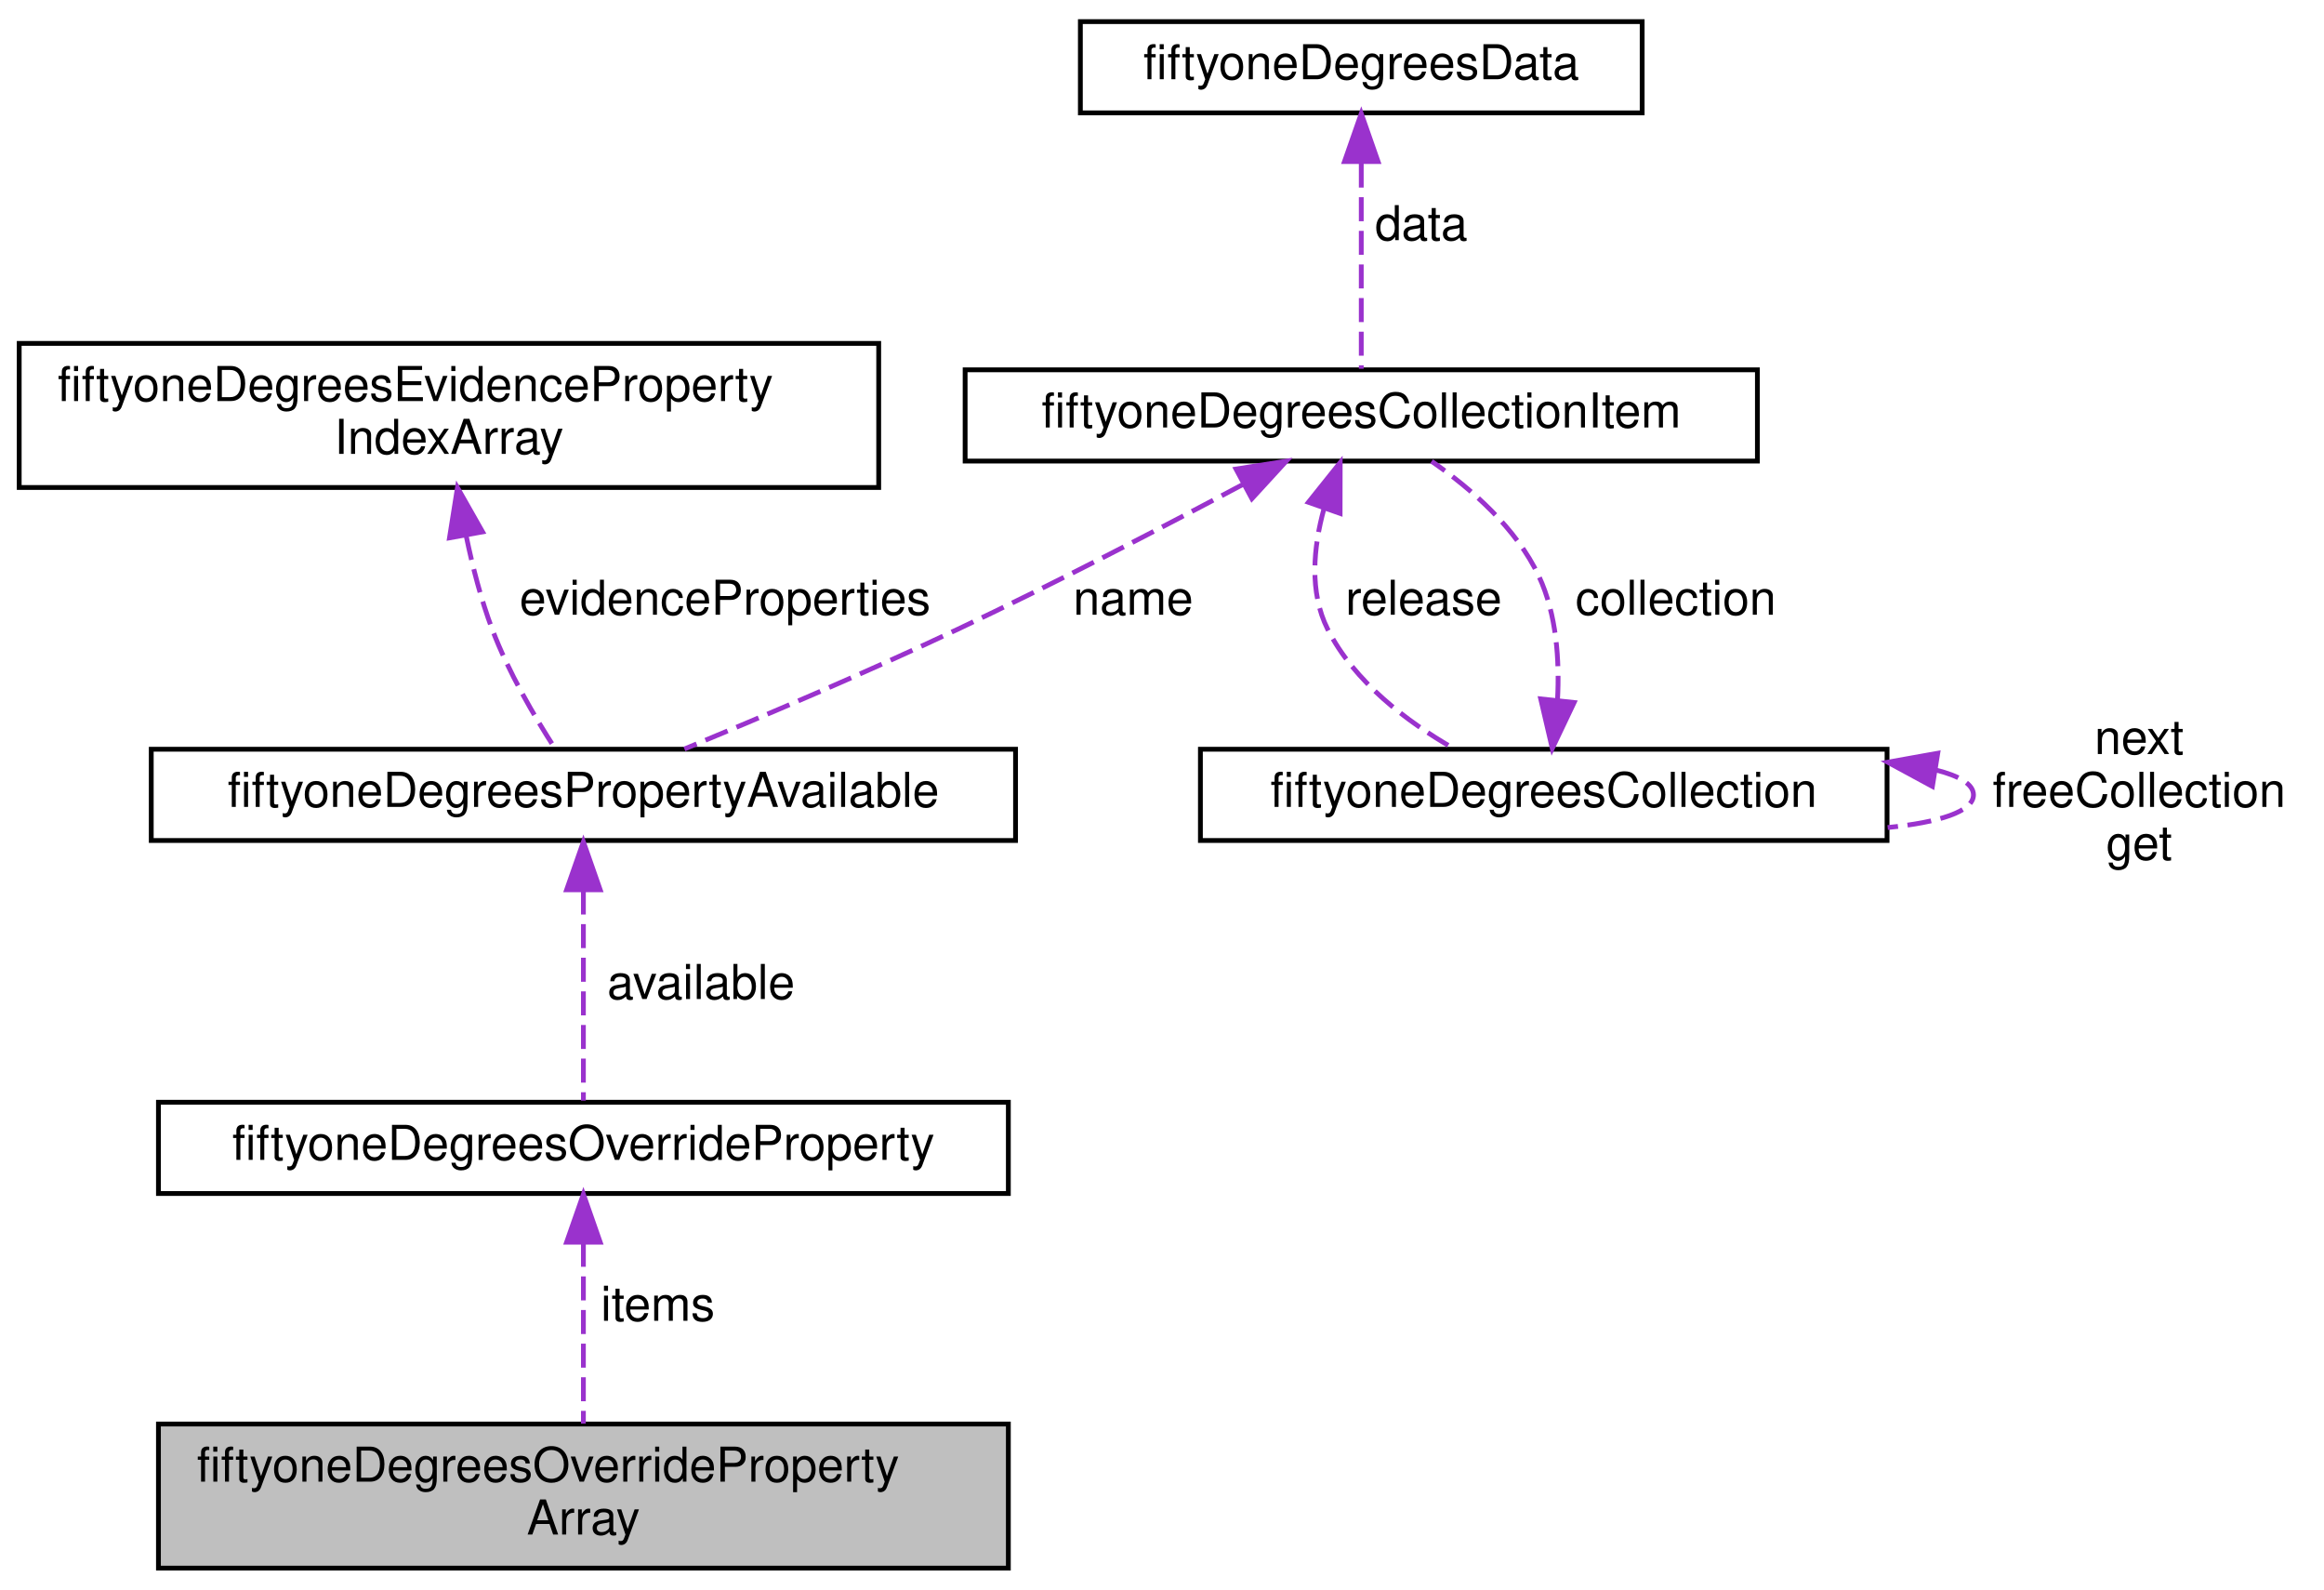
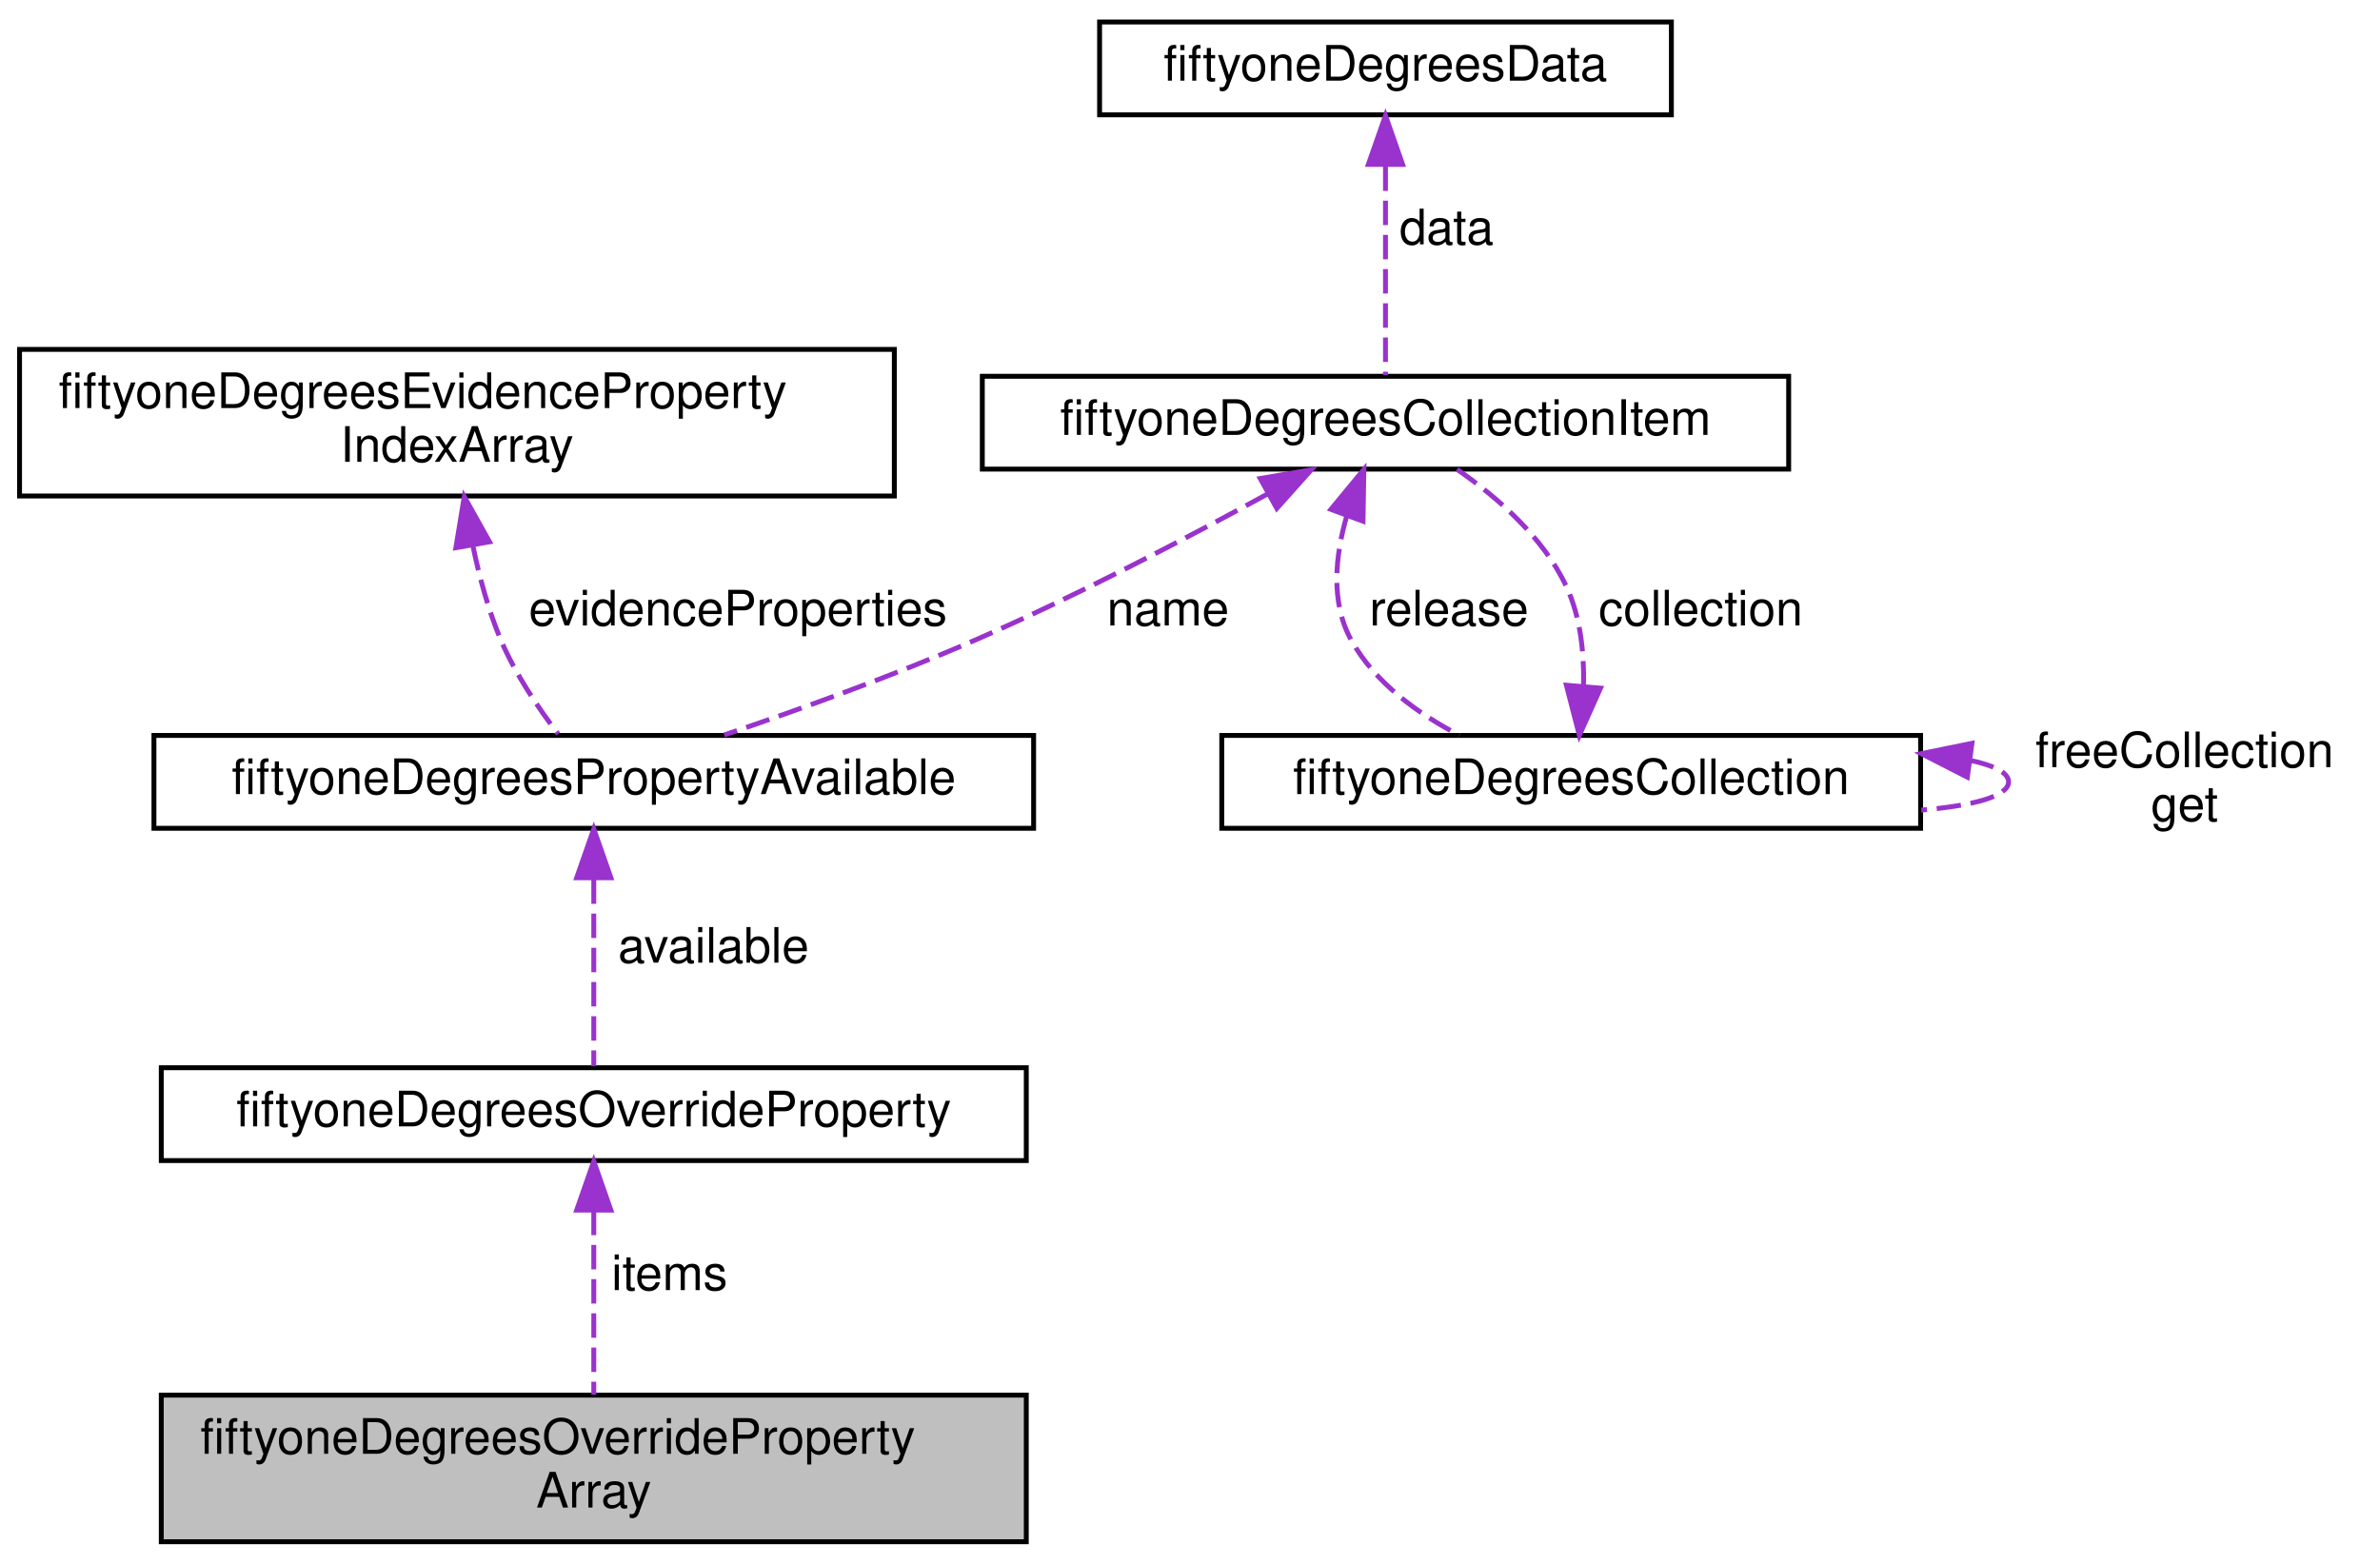
- <svg xmlns="http://www.w3.org/2000/svg" xmlns:xlink="http://www.w3.org/1999/xlink" width="484pt" height="331pt" viewBox="0.00 0.00 484.00 331.00">
-   <g id="graph0" class="graph" transform="scale(1 1) rotate(0) translate(4 327)">
+ <svg xmlns="http://www.w3.org/2000/svg" xmlns:xlink="http://www.w3.org/1999/xlink" width="487pt" height="320pt" viewBox="0.00 0.00 487.00 320.00">
+   <g id="graph0" class="graph" transform="scale(1 1) rotate(0) translate(4 316)">
    <g id="node1" class="node">
      <g id="a_node1">
        <a xlink:title="Array of items of type fiftyoneDegreesOverrideProperty used to easily access and track the size of th...">
          <polygon fill="#bfbfbf" stroke="black" points="29,-0.5 29,-30.5 206,-30.5 206,-0.5 29,-0.5" />
          <text text-anchor="start" x="37" y="-18.5" font-family="Helvetica,sans-Serif" font-size="10.00">fiftyoneDegreesOverrideProperty</text>
          <text text-anchor="middle" x="117.5" y="-7.5" font-family="Helvetica,sans-Serif" font-size="10.00">Array</text>
        </a>
      </g>
    </g>
    <g id="node2" class="node">
      <g id="a_node2">
        <a xlink:href="structfiftyone_degrees_override_property.html" target="_top" xlink:title="Index and pointer to a property which can be overridden.">
          <polygon fill="none" stroke="black" points="29,-78.5 29,-97.5 206,-97.5 206,-78.5 29,-78.5" />
          <text text-anchor="middle" x="117.5" y="-85.5" font-family="Helvetica,sans-Serif" font-size="10.00">fiftyoneDegreesOverrideProperty</text>
        </a>
      </g>
    </g>
    <g id="edge1" class="edge">
      <path fill="none" stroke="#9a32cd" stroke-dasharray="5,2" d="M117.5,-68.24C117.5,-56.41 117.5,-41.38 117.5,-30.58" />
      <polygon fill="#9a32cd" stroke="#9a32cd" points="114,-68.36 117.5,-78.36 121,-68.36 114,-68.36" />
      <text text-anchor="middle" x="133" y="-52" font-family="Helvetica,sans-Serif" font-size="10.00"> items</text>
    </g>
    <g id="node3" class="node">
      <g id="a_node3">
        <a xlink:href="structfiftyone_degrees_property_available.html" target="_top" xlink:title="Used to access the property item quickly without the need to search.">
-           <polygon fill="none" stroke="black" points="27.5,-152 27.5,-171 207.5,-171 207.5,-152 27.5,-152" />
-           <text text-anchor="middle" x="117.5" y="-159" font-family="Helvetica,sans-Serif" font-size="10.00">fiftyoneDegreesPropertyAvailable</text>
+           <polygon fill="none" stroke="black" points="27.5,-146.5 27.5,-165.5 207.5,-165.5 207.5,-146.5 27.5,-146.5" />
+           <text text-anchor="middle" x="117.5" y="-153.5" font-family="Helvetica,sans-Serif" font-size="10.00">fiftyoneDegreesPropertyAvailable</text>
        </a>
      </g>
    </g>
    <g id="edge2" class="edge">
-       <path fill="none" stroke="#9a32cd" stroke-dasharray="5,2" d="M117.5,-141.59C117.5,-127.43 117.5,-108.7 117.5,-97.84" />
-       <polygon fill="#9a32cd" stroke="#9a32cd" points="114,-141.73 117.5,-151.73 121,-141.73 114,-141.73" />
+       <path fill="none" stroke="#9a32cd" stroke-dasharray="5,2" d="M117.5,-136.04C117.5,-123.47 117.5,-107.56 117.5,-97.84" />
+       <polygon fill="#9a32cd" stroke="#9a32cd" points="114,-136.37 117.5,-146.37 121,-136.37 114,-136.37" />
      <text text-anchor="middle" x="142" y="-119" font-family="Helvetica,sans-Serif" font-size="10.00"> available</text>
    </g>
    <g id="node4" class="node">
      <g id="a_node4">
        <a xlink:href="structfiftyone_degrees_evidence_property_index_array.html" target="_top" xlink:title="Array of items of type fiftyoneDegreesEvidencePropertyIndex used to easily access and track the size ...">
-           <polygon fill="none" stroke="black" points="0,-225.5 0,-255.5 179,-255.5 179,-225.5 0,-225.5" />
-           <text text-anchor="start" x="8" y="-243.5" font-family="Helvetica,sans-Serif" font-size="10.00">fiftyoneDegreesEvidenceProperty</text>
-           <text text-anchor="middle" x="89.5" y="-232.5" font-family="Helvetica,sans-Serif" font-size="10.00">IndexArray</text>
+           <polygon fill="none" stroke="black" points="0,-214.5 0,-244.5 179,-244.5 179,-214.5 0,-214.5" />
+           <text text-anchor="start" x="8" y="-232.5" font-family="Helvetica,sans-Serif" font-size="10.00">fiftyoneDegreesEvidenceProperty</text>
+           <text text-anchor="middle" x="89.5" y="-221.5" font-family="Helvetica,sans-Serif" font-size="10.00">IndexArray</text>
        </a>
      </g>
    </g>
    <g id="edge3" class="edge">
-       <path fill="none" stroke="#9a32cd" stroke-dasharray="5,2" d="M93.11,-215.32C94.44,-208.92 96.2,-202.1 98.5,-196 101.84,-187.11 107.32,-177.78 111.54,-171.23" />
-       <polygon fill="#9a32cd" stroke="#9a32cd" points="89.61,-215.01 91.27,-225.48 96.5,-216.26 89.61,-215.01" />
-       <text text-anchor="middle" x="147" y="-199" font-family="Helvetica,sans-Serif" font-size="10.00"> evidenceProperties</text>
+       <path fill="none" stroke="#9a32cd" stroke-dasharray="5,2" d="M92.79,-204.18C94.12,-197.79 95.96,-191.01 98.5,-185 101.43,-178.07 106.18,-171.07 110.2,-165.81" />
+       <polygon fill="#9a32cd" stroke="#9a32cd" points="89.28,-203.91 91,-214.37 96.17,-205.12 89.28,-203.91" />
+       <text text-anchor="middle" x="147" y="-188" font-family="Helvetica,sans-Serif" font-size="10.00"> evidenceProperties</text>
    </g>
    <g id="node5" class="node">
      <g id="a_node5">
        <a xlink:href="structfiftyone_degrees_collection_item.html" target="_top" xlink:title="Used to store a handle to the underlying item that could be used to release the item when it's finish...">
-           <polygon fill="none" stroke="black" points="197,-231 197,-250 362,-250 362,-231 197,-231" />
-           <text text-anchor="middle" x="279.5" y="-238" font-family="Helvetica,sans-Serif" font-size="10.00">fiftyoneDegreesCollectionItem</text>
+           <polygon fill="none" stroke="black" points="197,-220 197,-239 362,-239 362,-220 197,-220" />
+           <text text-anchor="middle" x="279.5" y="-227" font-family="Helvetica,sans-Serif" font-size="10.00">fiftyoneDegreesCollectionItem</text>
        </a>
      </g>
    </g>
    <g id="edge4" class="edge">
-       <path fill="none" stroke="#9a32cd" stroke-dasharray="5,2" d="M254.84,-226.13C238.22,-217.27 215.73,-205.57 195.5,-196 176.45,-186.99 154.34,-177.59 138.54,-171.05" />
-       <polygon fill="#9a32cd" stroke="#9a32cd" points="253.41,-229.34 263.88,-230.98 256.72,-223.17 253.41,-229.34" />
-       <text text-anchor="middle" x="232" y="-199" font-family="Helvetica,sans-Serif" font-size="10.00"> name</text>
+       <path fill="none" stroke="#9a32cd" stroke-dasharray="5,2" d="M255.33,-214.89C238.76,-205.84 216.14,-194 195.5,-185 178.75,-177.7 159.42,-170.75 144.2,-165.6" />
+       <polygon fill="#9a32cd" stroke="#9a32cd" points="253.87,-218.08 264.32,-219.86 257.26,-211.96 253.87,-218.08" />
+       <text text-anchor="middle" x="235" y="-188" font-family="Helvetica,sans-Serif" font-size="10.00"> name</text>
    </g>
    <g id="node6" class="node">
      <g id="a_node6">
        <a xlink:href="structfiftyone_degrees_collection.html" target="_top" xlink:title="All the shared methods and fields required by file, memory and cached collections.">
-           <polygon fill="none" stroke="black" points="246,-152 246,-171 389,-171 389,-152 246,-152" />
-           <text text-anchor="middle" x="317.5" y="-159" font-family="Helvetica,sans-Serif" font-size="10.00">fiftyoneDegreesCollection</text>
+           <polygon fill="none" stroke="black" points="246,-146.5 246,-165.5 389,-165.5 389,-146.5 246,-146.5" />
+           <text text-anchor="middle" x="317.5" y="-153.5" font-family="Helvetica,sans-Serif" font-size="10.00">fiftyoneDegreesCollection</text>
        </a>
      </g>
    </g>
    <g id="edge6" class="edge">
-       <path fill="none" stroke="#9a32cd" stroke-dasharray="5,2" d="M271.74,-221.1C269.52,-213.05 268.63,-203.7 272.5,-196 278.01,-185.03 288.99,-176.75 298.73,-171.16" />
-       <polygon fill="#9a32cd" stroke="#9a32cd" points="268.49,-222.42 275.11,-230.69 275.09,-220.1 268.49,-222.42" />
-       <text text-anchor="middle" x="292.5" y="-199" font-family="Helvetica,sans-Serif" font-size="10.00"> release</text>
+       <path fill="none" stroke="#9a32cd" stroke-dasharray="5,2" d="M271.6,-210.51C269.21,-202.3 268.22,-192.71 272.5,-185 277.33,-176.31 286.09,-169.97 294.61,-165.54" />
+       <polygon fill="#9a32cd" stroke="#9a32cd" points="268.33,-211.76 275.08,-219.93 274.9,-209.34 268.33,-211.76" />
+       <text text-anchor="middle" x="292.5" y="-188" font-family="Helvetica,sans-Serif" font-size="10.00"> release</text>
    </g>
    <g id="edge5" class="edge">
-       <path fill="none" stroke="#9a32cd" stroke-dasharray="5,2" d="M320.37,-181.29C320.81,-189.53 320.18,-199.1 316.5,-207 311.8,-217.07 302.34,-225.3 294.15,-230.95" />
-       <polygon fill="#9a32cd" stroke="#9a32cd" points="323.83,-180.73 319.28,-171.16 316.87,-181.48 323.83,-180.73" />
-       <text text-anchor="middle" x="345" y="-199" font-family="Helvetica,sans-Serif" font-size="10.00"> collection</text>
+       <path fill="none" stroke="#9a32cd" stroke-dasharray="5,2" d="M320.03,-175.72C320.17,-182.4 319.41,-189.79 316.5,-196 311.79,-206.07 302.32,-214.29 294.14,-219.95" />
+       <polygon fill="#9a32cd" stroke="#9a32cd" points="323.5,-175.18 319.17,-165.51 316.52,-175.77 323.5,-175.18" />
+       <text text-anchor="middle" x="344" y="-188" font-family="Helvetica,sans-Serif" font-size="10.00"> collection</text>
    </g>
    <g id="edge7" class="edge">
-       <path fill="none" stroke="#9a32cd" stroke-dasharray="5,2" d="M399.11,-166.69C404.04,-165.46 407,-163.73 407,-161.5 407,-158.02 399.79,-155.76 389.13,-154.7" />
-       <polygon fill="#9a32cd" stroke="#9a32cd" points="398.44,-163.26 389.13,-168.3 399.56,-170.17 398.44,-163.26" />
-       <text text-anchor="middle" x="441.5" y="-170" font-family="Helvetica,sans-Serif" font-size="10.00"> next</text>
-       <text text-anchor="middle" x="441.5" y="-159" font-family="Helvetica,sans-Serif" font-size="10.00">freeCollection</text>
-       <text text-anchor="middle" x="441.5" y="-148" font-family="Helvetica,sans-Serif" font-size="10.00">get</text>
+       <path fill="none" stroke="#9a32cd" stroke-dasharray="5,2" d="M399.11,-160.41C404.04,-159.36 407,-157.89 407,-156 407,-153.04 399.79,-151.12 389.13,-150.22" />
+       <polygon fill="#9a32cd" stroke="#9a32cd" points="398.56,-156.96 389.13,-161.78 399.51,-163.89 398.56,-156.96" />
+       <text text-anchor="middle" x="443" y="-159" font-family="Helvetica,sans-Serif" font-size="10.00"> freeCollection</text>
+       <text text-anchor="middle" x="443" y="-148" font-family="Helvetica,sans-Serif" font-size="10.00">get</text>
    </g>
    <g id="node7" class="node">
      <g id="a_node7">
        <a xlink:href="structfiftyone_degrees_data.html" target="_top" xlink:title="Data structure used for reusing memory which may have been allocated in a previous operation.">
-           <polygon fill="none" stroke="black" points="221,-303.5 221,-322.5 338,-322.5 338,-303.5 221,-303.5" />
-           <text text-anchor="middle" x="279.5" y="-310.5" font-family="Helvetica,sans-Serif" font-size="10.00">fiftyoneDegreesData</text>
+           <polygon fill="none" stroke="black" points="221,-292.5 221,-311.5 338,-311.5 338,-292.5 221,-292.5" />
+           <text text-anchor="middle" x="279.5" y="-299.5" font-family="Helvetica,sans-Serif" font-size="10.00">fiftyoneDegreesData</text>
        </a>
      </g>
    </g>
    <g id="edge8" class="edge">
-       <path fill="none" stroke="#9a32cd" stroke-dasharray="5,2" d="M279.5,-292.94C279.5,-279.03 279.5,-260.82 279.5,-250.22" />
-       <polygon fill="#9a32cd" stroke="#9a32cd" points="276,-293.36 279.5,-303.36 283,-293.36 276,-293.36" />
-       <text text-anchor="middle" x="292" y="-277" font-family="Helvetica,sans-Serif" font-size="10.00"> data</text>
+       <path fill="none" stroke="#9a32cd" stroke-dasharray="5,2" d="M279.5,-281.94C279.5,-268.03 279.5,-249.82 279.5,-239.22" />
+       <polygon fill="#9a32cd" stroke="#9a32cd" points="276,-282.36 279.5,-292.36 283,-282.36 276,-282.36" />
+       <text text-anchor="middle" x="292" y="-266" font-family="Helvetica,sans-Serif" font-size="10.00"> data</text>
    </g>
  </g>
</svg>
